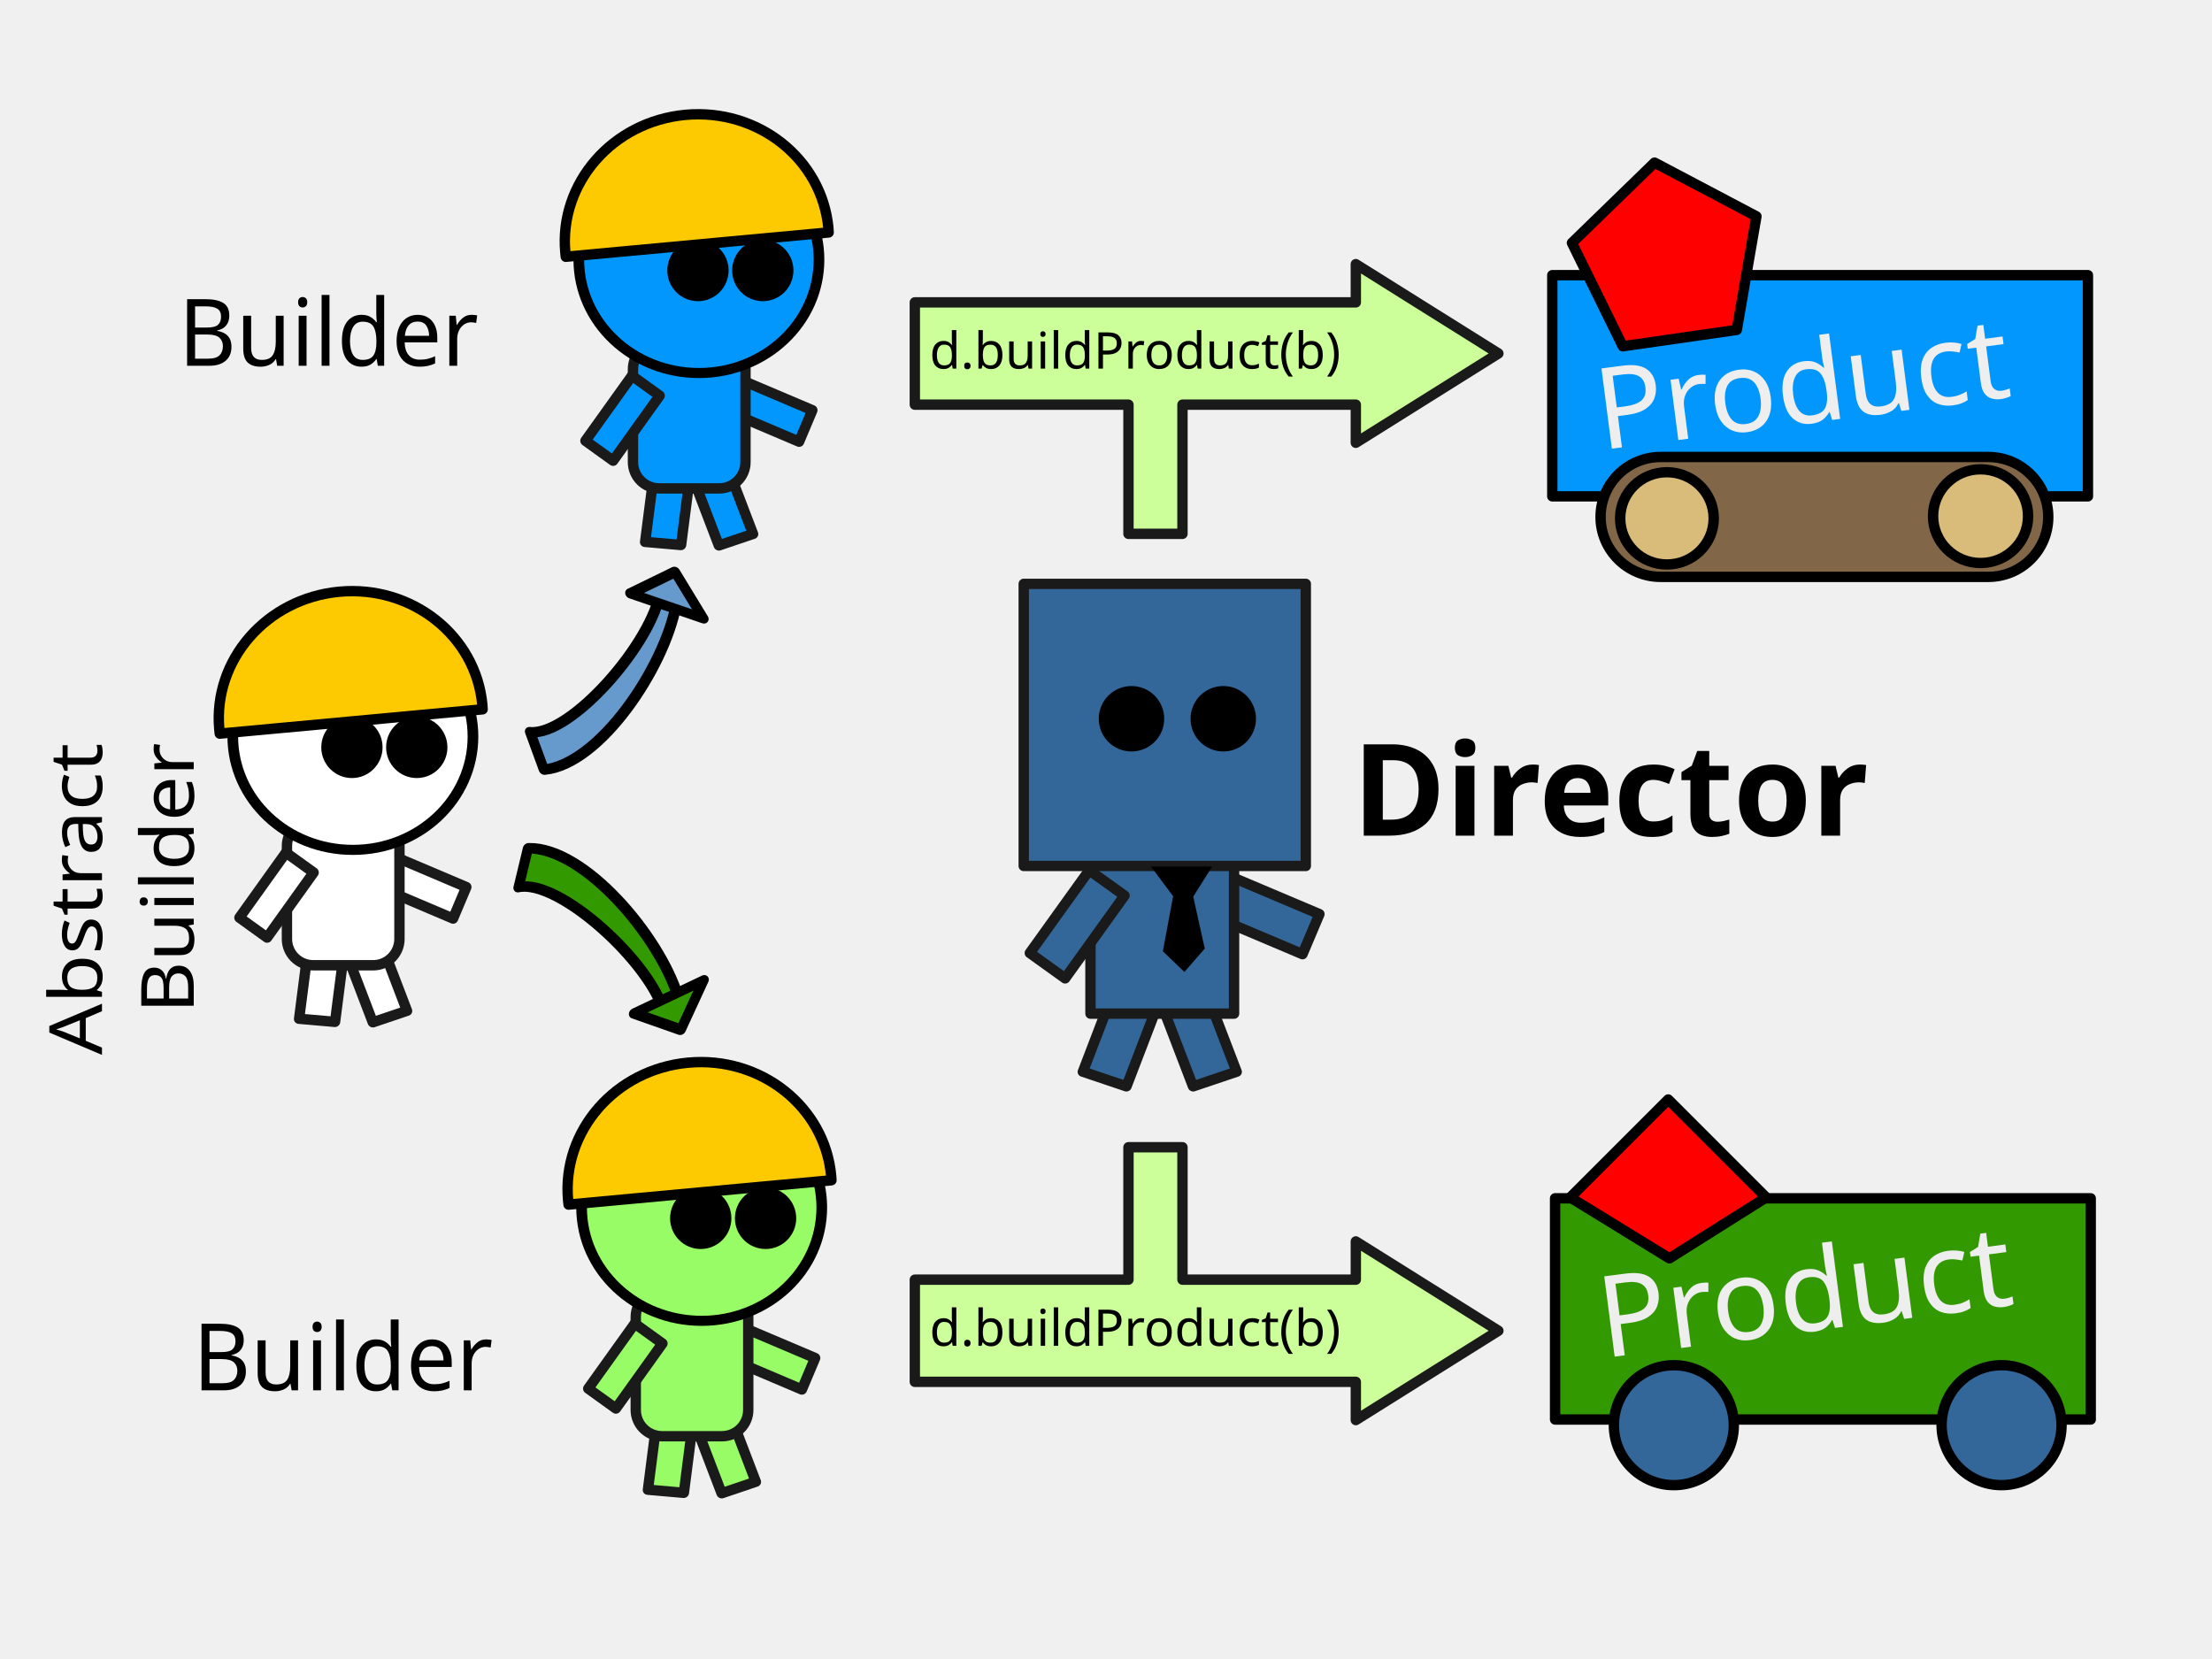
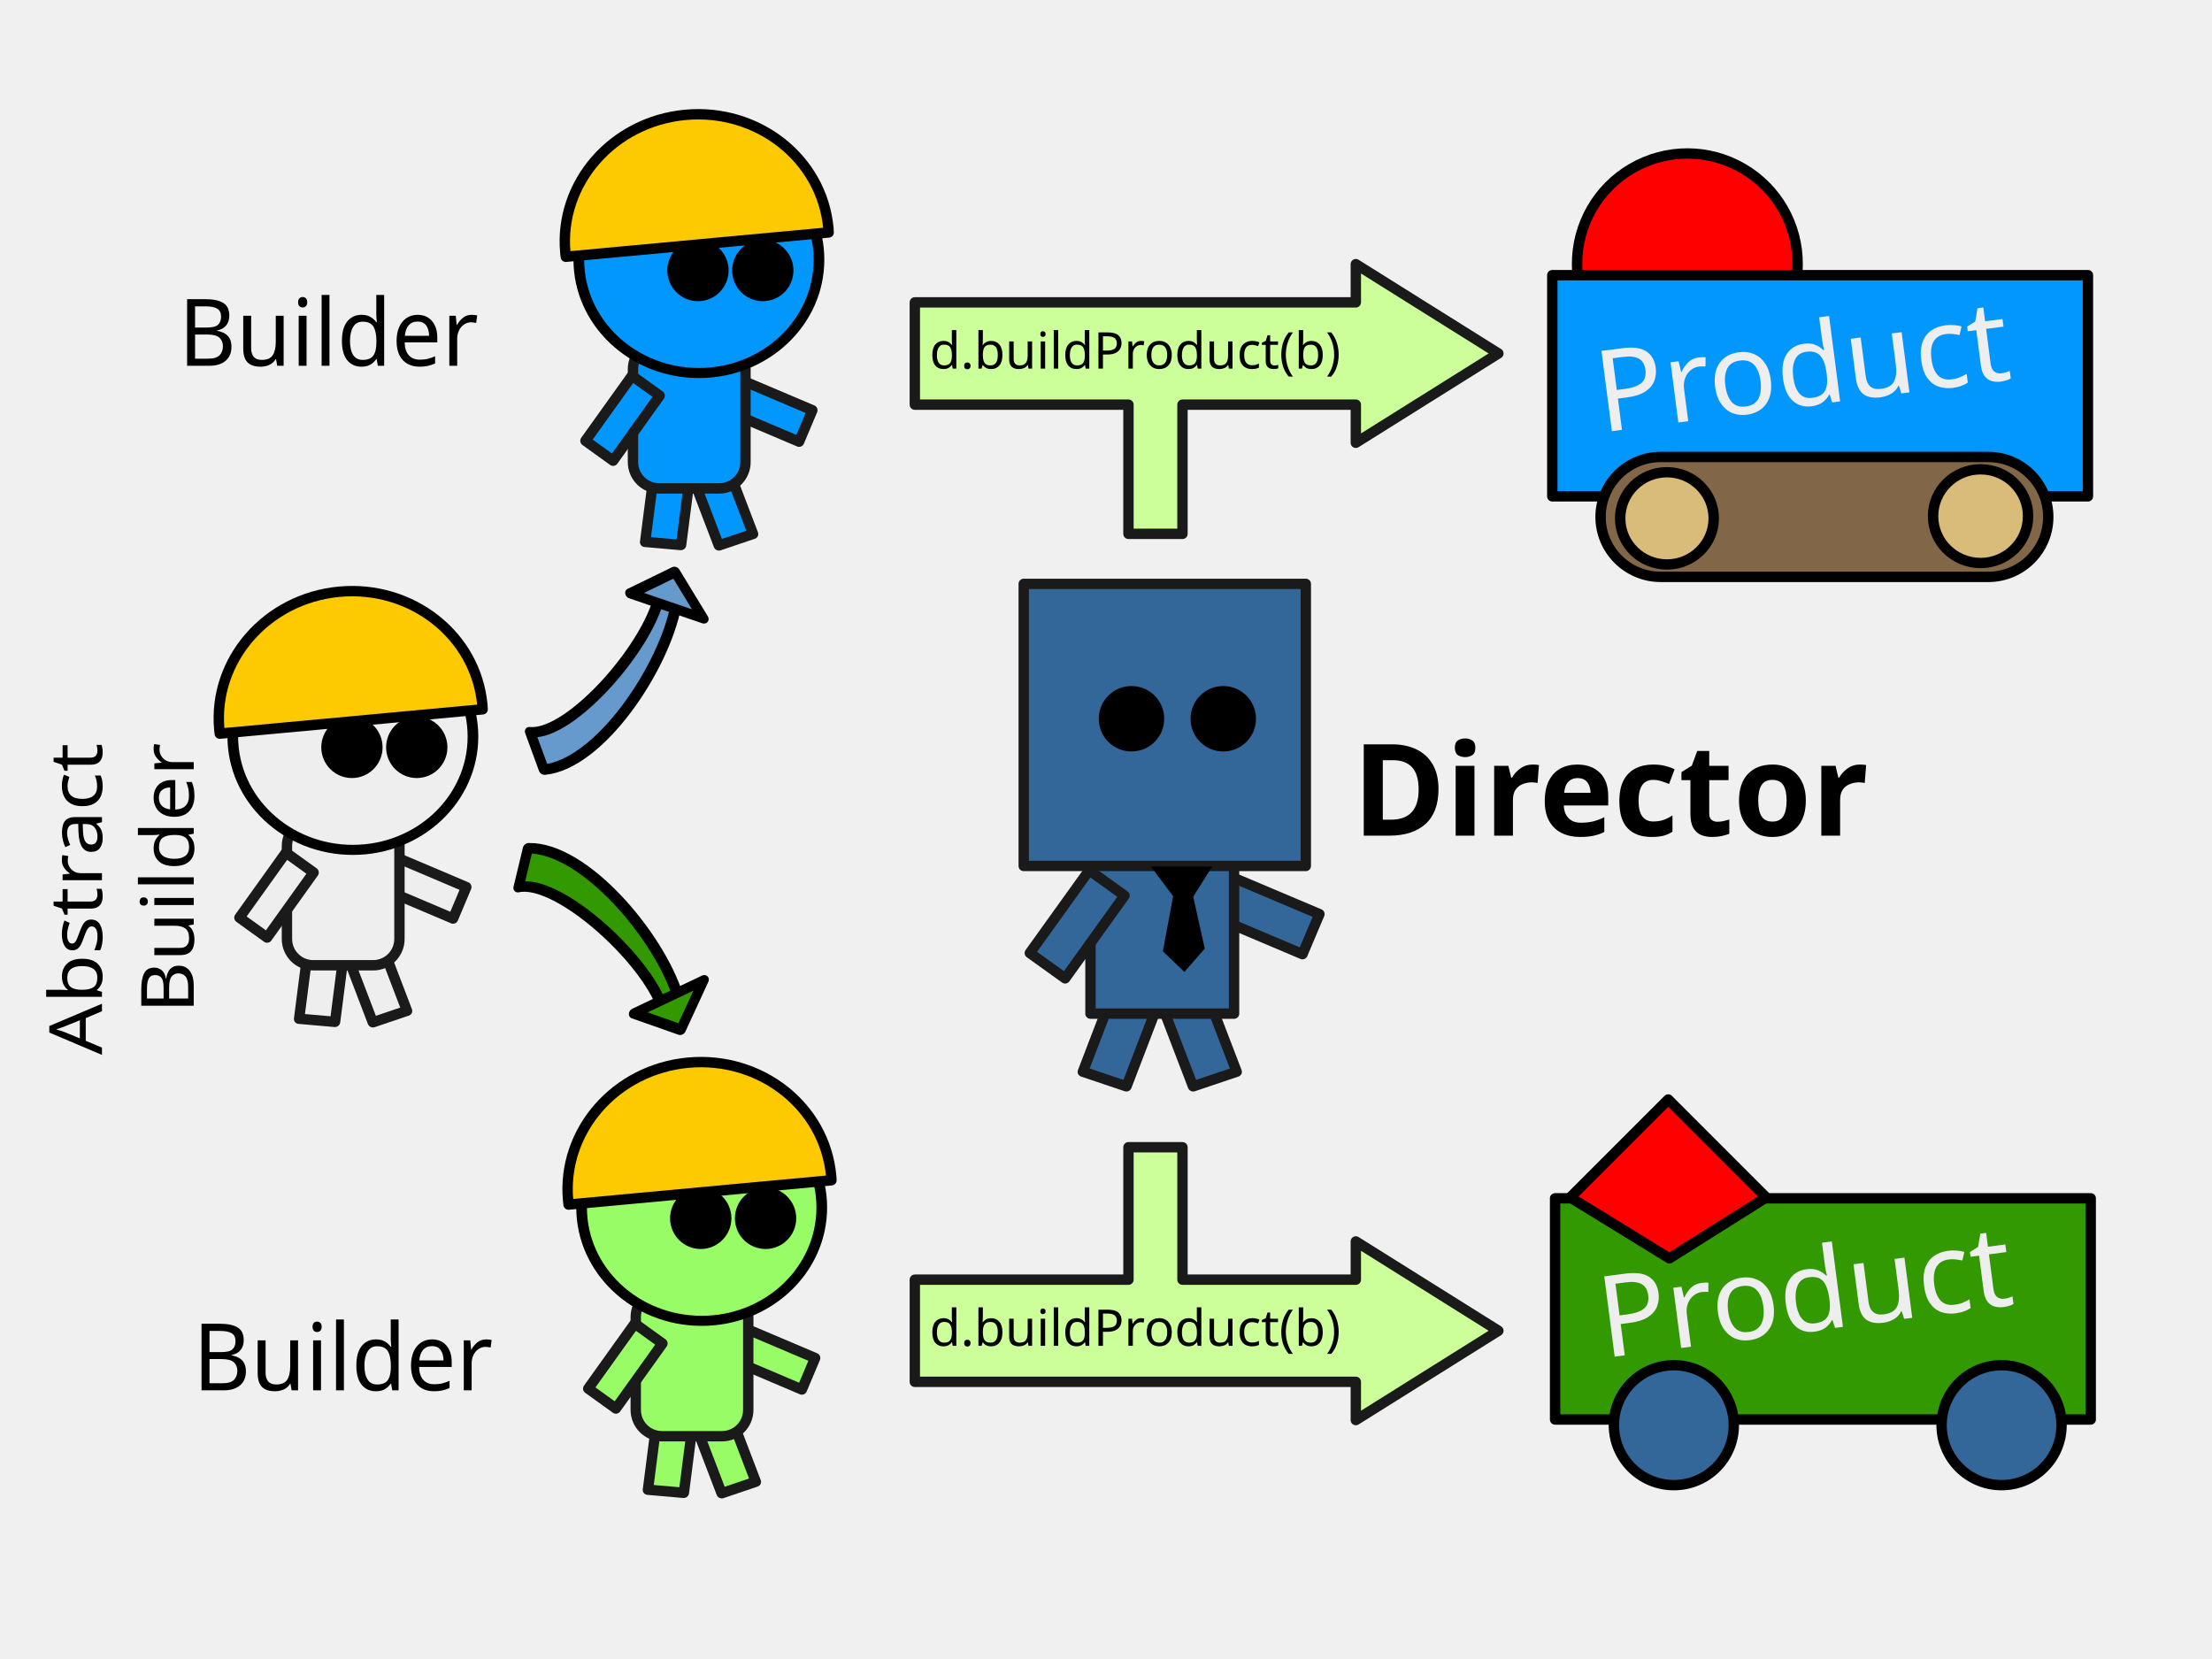
<svg xmlns="http://www.w3.org/2000/svg" width="640" height="480" id="svg2" version="1.1">
  <defs id="defs4" />
  <g id="layer1" transform="translate(0,-572.3622)">
-     <g id="g7195" transform="matrix(0.8194357,0,0,0.8194357,107.0908,62.65862)">
-       <path id="path7192" transform="translate(0,572.3622)" d="m 417.406,146.812 0,78.094 189.125,0 0,-78.094 z" style="fill:#0197fd;fill-opacity:1;stroke:#000000;stroke-width:3.661;stroke-linecap:round;stroke-linejoin:round;stroke-miterlimit:4;stroke-opacity:1;stroke-dasharray:none" />
-       <path transform="matrix(0.4893042,0,0,0.4892532,259.5672,548.7336)" d="m 455.714,387.857 -82.288,11.831 -36.68,-74.604 59.618,-57.939 73.526,38.796 z" id="path7190" style="fill:#ff0000;fill-opacity:1;stroke:#000000;stroke-width:7.483;stroke-linecap:round;stroke-linejoin:round;stroke-miterlimit:4;stroke-opacity:1;stroke-dasharray:none" />
-       <text transform="matrix(0.9904691,-0.1291501,0.128844,0.9928223,0,0)" id="text3019" y="829.62" x="330.863" style="font-size:39.968px;font-style:normal;font-variant:normal;font-weight:normal;font-stretch:normal;line-height:125%;letter-spacing:0px;word-spacing:0px;fill:#eeeeee;fill-opacity:1;stroke:none;font-family:Droid Sans Mono;-inkscape-font-specification:Droid Sans Mono" xml:space="preserve">
-         <tspan y="829.62" x="330.863" id="tspan3021">Product</tspan>
-       </text>
-     </g>
+     <path style="fill:#ff0000;fill-opacity:1;stroke:#000000;stroke-width:3;stroke-linecap:round;stroke-linejoin:round;stroke-miterlimit:4;stroke-opacity:1;stroke-dasharray:none" id="path3060" d="m 571.407,74.11 a 31.911,31.911 0 1 1 -63.821,0 31.911,31.911 0 1 1 63.821,0 z" transform="translate(-51.29543,574.748)" />
+     <path style="fill:#0197fd;fill-opacity:1;stroke:#000000;stroke-width:3;stroke-linecap:round;stroke-linejoin:round;stroke-miterlimit:4;stroke-opacity:1;stroke-dasharray:none" d="m 449.128,651.976 0,63.993 154.976,0 0,-63.993 z" id="path7192" />
+     <text xml:space="preserve" style="font-size:32.752px;font-style:normal;font-variant:normal;font-weight:normal;font-stretch:normal;line-height:125%;letter-spacing:0px;word-spacing:0px;fill:#eeeeee;fill-opacity:1;stroke:none;font-family:Droid Sans Mono;-inkscape-font-specification:Droid Sans Mono" x="370.022" y="750.7" id="text3019" transform="matrix(0.9904691,-0.1291501,0.128844,0.9928223,0,0)">
+       <tspan id="tspan3021" x="370.022" y="750.7">Product</tspan>
+     </text>
    <g id="g7883" transform="translate(0,-8.013438)">
      <path id="rect3003" transform="translate(0,572.3622)" d="m 392.281,84.438 0,11.062 -127.594,0 0,29.594 61.812,0 0,37.375 15.625,0 0,-37.375 50.156,0 0,11.031 41.25,-25.844 -41.25,-25.844 z" style="fill:#ccff99;fill-opacity:1;stroke:#1a1a1a;stroke-width:3;stroke-linecap:round;stroke-linejoin:round;stroke-miterlimit:4;stroke-opacity:1;stroke-dasharray:none" />
      <text transform="scale(0.9988142,1.001187)" id="text3023" y="686.202" x="269.254" style="font-size:14.634px;font-style:normal;font-variant:normal;font-weight:normal;font-stretch:normal;line-height:125%;letter-spacing:0px;word-spacing:0px;fill:#000000;fill-opacity:1;stroke:none;font-family:Droid Sans Mono;-inkscape-font-specification:Droid Sans Mono" xml:space="preserve">
        <tspan y="686.202" x="269.254" id="tspan3025">d.buildProduct(b)</tspan>
      </text>
    </g>
    <g id="g7180" transform="matrix(0.9558595,0,0,0.9558595,37.28655,53.48019)">
      <rect y="620.293" x="-627.609" height="30.835" width="13.157" id="rect7165" style="fill:#336699;fill-opacity:1;stroke:#1a1a1a;stroke-width:3.139;stroke-linecap:round;stroke-linejoin:round;stroke-miterlimit:4;stroke-opacity:1;stroke-dasharray:none" transform="matrix(0.3895043,-0.9210247,0.9210247,0.3895043,0,0)" />
      <rect transform="matrix(-0.9476374,0.3193482,0.3578698,0.9337715,0,0)" style="fill:#336699;fill-opacity:1;stroke:#1a1a1a;stroke-width:3.14;stroke-linecap:round;stroke-linejoin:round;stroke-miterlimit:4;stroke-opacity:1;stroke-dasharray:none" id="rect7169" width="13.934" height="31.076" x="-2.755" y="898.611" />
      <rect y="699.143" x="580.488" height="31.076" width="13.934" id="rect7167" style="fill:#336699;fill-opacity:1;stroke:#1a1a1a;stroke-width:3.14;stroke-linecap:round;stroke-linejoin:round;stroke-miterlimit:4;stroke-opacity:1;stroke-dasharray:none" transform="matrix(0.9476374,0.3193482,-0.3578698,0.9337715,0,0)" />
      <rect y="793.572" x="291.07" height="56.089" width="43.462" id="rect7161" style="fill:#336699;fill-opacity:1;stroke:#1a1a1a;stroke-width:3.139;stroke-linecap:round;stroke-linejoin:round;stroke-miterlimit:4;stroke-opacity:1;stroke-dasharray:none" />
      <rect style="fill:#336699;fill-opacity:1;stroke:#1a1a1a;stroke-width:3.139;stroke-linecap:round;stroke-linejoin:round;stroke-miterlimit:4;stroke-opacity:1;stroke-dasharray:none" id="rect6649" width="85.383" height="85.383" x="270.867" y="719.578" />
      <rect transform="matrix(0.8124243,0.5830666,-0.5830666,0.8124243,0,0)" style="fill:#336699;fill-opacity:1;stroke:#1a1a1a;stroke-width:3.139;stroke-linecap:round;stroke-linejoin:round;stroke-miterlimit:4;stroke-opacity:1;stroke-dasharray:none" id="rect7163" width="13.157" height="30.835" x="706.267" y="485.54" />
      <path transform="translate(50.18818,464.505)" d="m 261.63,295.9 c 0,4.603 -3.731,8.334 -8.334,8.334 -4.603,0 -8.334,-3.731 -8.334,-8.334 0,-4.603 3.731,-8.334 8.334,-8.334 4.603,0 8.334,3.731 8.334,8.334 z" id="path7171" style="fill:#000000;fill-opacity:1;stroke:#000000;stroke-width:3.139;stroke-linecap:round;stroke-linejoin:round;stroke-miterlimit:4;stroke-opacity:1;stroke-dasharray:none" />
      <path style="fill:#000000;fill-opacity:1;stroke:#000000;stroke-width:3.139;stroke-linecap:round;stroke-linejoin:round;stroke-miterlimit:4;stroke-opacity:1;stroke-dasharray:none" id="path7173" d="m 261.63,295.9 c 0,4.603 -3.731,8.334 -8.334,8.334 -4.603,0 -8.334,-3.731 -8.334,-8.334 0,-4.603 3.731,-8.334 8.334,-8.334 4.603,0 8.334,3.731 8.334,8.334 z" transform="translate(77.96738,464.505)" />
    </g>
    <g id="g7734" transform="matrix(0.9558595,0,0,0.9558595,-44.32498,34.72319)">
-       <rect transform="matrix(0.3884984,-0.9214494,0.9205979,0.3905119,0,0)" style="fill:#ffffff;fill-opacity:1;stroke:#1a1a1a;stroke-width:3.139;stroke-linecap:round;stroke-linejoin:round;stroke-miterlimit:4;stroke-opacity:1;stroke-dasharray:none" id="rect7165-6" width="10.335" height="24.17" x="-702.103" y="471.462" />
-       <rect y="853.245" x="151.674" height="24.413" width="10.921" id="rect7169-5" style="fill:#ffffff;fill-opacity:1;stroke:#1a1a1a;stroke-width:3.14;stroke-linecap:round;stroke-linejoin:round;stroke-miterlimit:4;stroke-opacity:1;stroke-dasharray:none" transform="matrix(-0.9473422,0.3202229,0.3569199,0.934135,0,0)" />
-       <rect transform="matrix(0.9961943,0.08716052,-0.1272203,0.9918745,0,0)" style="fill:#ffffff;fill-opacity:1;stroke:#1a1a1a;stroke-width:3.14;stroke-linecap:round;stroke-linejoin:round;stroke-miterlimit:4;stroke-opacity:1;stroke-dasharray:none" id="rect7167-2" width="10.918" height="24.421" x="246.79" y="831.857" />
-       <rect ry="7.955" style="fill:#ffffff;fill-opacity:1;stroke:#1a1a1a;stroke-width:3.139;stroke-linecap:round;stroke-linejoin:round;stroke-miterlimit:4;stroke-opacity:1;stroke-dasharray:none" id="rect7161-0" width="34.052" height="44.079" x="133.229" y="810.569" />
-       <rect y="588.279" x="585.579" height="24.208" width="10.319" id="rect7163-8" style="fill:#ffffff;fill-opacity:1;stroke:#1a1a1a;stroke-width:3.139;stroke-linecap:round;stroke-linejoin:round;stroke-miterlimit:4;stroke-opacity:1;stroke-dasharray:none" transform="matrix(0.8115815,0.5842392,-0.581894,0.8132647,0,0)" />
-       <path transform="matrix(0.9267117,0,0,0.8746123,55.86342,618.2799)" d="m 144.242,191.094 c 0,21.663 -17.561,39.224 -39.224,39.224 -21.663,0 -39.224,-17.561 -39.224,-39.224 0,-21.663 17.561,-39.224 39.224,-39.224 21.663,0 39.224,17.561 39.224,39.224 z" id="path7201" style="fill:#ffffff;fill-opacity:1;stroke:#000000;stroke-width:3.486;stroke-linecap:round;stroke-linejoin:round;stroke-miterlimit:4;stroke-opacity:1;stroke-dasharray:none" />
+       <rect transform="matrix(0.3884984,-0.9214494,0.9205979,0.3905119,0,0)" style="fill:#eeeeee;fill-opacity:1;stroke:#1a1a1a;stroke-width:3.139;stroke-linecap:round;stroke-linejoin:round;stroke-miterlimit:4;stroke-opacity:1;stroke-dasharray:none" id="rect7165-6" width="10.335" height="24.17" x="-702.103" y="471.462" />
+       <rect y="853.245" x="151.674" height="24.413" width="10.921" id="rect7169-5" style="fill:#eeeeee;fill-opacity:1;stroke:#1a1a1a;stroke-width:3.14;stroke-linecap:round;stroke-linejoin:round;stroke-miterlimit:4;stroke-opacity:1;stroke-dasharray:none" transform="matrix(-0.9473422,0.3202229,0.3569199,0.934135,0,0)" />
+       <rect transform="matrix(0.9961943,0.08716052,-0.1272203,0.9918745,0,0)" style="fill:#eeeeee;fill-opacity:1;stroke:#1a1a1a;stroke-width:3.14;stroke-linecap:round;stroke-linejoin:round;stroke-miterlimit:4;stroke-opacity:1;stroke-dasharray:none" id="rect7167-2" width="10.918" height="24.421" x="246.79" y="831.857" />
+       <rect ry="7.955" style="fill:#eeeeee;fill-opacity:1;stroke:#1a1a1a;stroke-width:3.139;stroke-linecap:round;stroke-linejoin:round;stroke-miterlimit:4;stroke-opacity:1;stroke-dasharray:none" id="rect7161-0" width="34.052" height="44.079" x="133.229" y="810.569" />
+       <rect y="588.279" x="585.579" height="24.208" width="10.319" id="rect7163-8" style="fill:#eeeeee;fill-opacity:1;stroke:#1a1a1a;stroke-width:3.139;stroke-linecap:round;stroke-linejoin:round;stroke-miterlimit:4;stroke-opacity:1;stroke-dasharray:none" transform="matrix(0.8115815,0.5842392,-0.581894,0.8132647,0,0)" />
+       <path transform="matrix(0.9267117,0,0,0.8746123,55.86342,618.2799)" d="m 144.242,191.094 c 0,21.663 -17.561,39.224 -39.224,39.224 -21.663,0 -39.224,-17.561 -39.224,-39.224 0,-21.663 17.561,-39.224 39.224,-39.224 21.663,0 39.224,17.561 39.224,39.224 z" id="path7201" style="fill:#eeeeee;fill-opacity:1;stroke:#000000;stroke-width:3.486;stroke-linecap:round;stroke-linejoin:round;stroke-miterlimit:4;stroke-opacity:1;stroke-dasharray:none" />
      <path transform="matrix(0.7387216,0,0,0.7409759,85.70129,653.7624)" d="m 101.398,182.069 c 0,5.765 -4.673,10.438 -10.438,10.438 -5.765,0 -10.438,-4.673 -10.438,-10.438 0,-5.765 4.673,-10.438 10.438,-10.438 5.765,0 10.438,4.673 10.438,10.438 z" id="path7294" style="fill:#000000;fill-opacity:1;stroke:#000000;stroke-width:4.242;stroke-linecap:round;stroke-linejoin:round;stroke-miterlimit:4;stroke-opacity:1;stroke-dasharray:none" />
      <path style="fill:#000000;fill-opacity:1;stroke:#000000;stroke-width:4.242;stroke-linecap:round;stroke-linejoin:round;stroke-miterlimit:4;stroke-opacity:1;stroke-dasharray:none" id="path7296" d="m 101.398,182.069 c 0,5.765 -4.673,10.438 -10.438,10.438 -5.765,0 -10.438,-4.673 -10.438,-10.438 0,-5.765 4.673,-10.438 10.438,-10.438 5.765,0 10.438,4.673 10.438,10.438 z" transform="matrix(0.7387216,0,0,0.7409759,105.3288,653.7624)" />
      <path id="path7298" d="m 149.064,741.577 c -21.989,2.034 -38.241,20.673 -36.315,41.628 0.041,0.446 0.087,0.885 0.144,1.326 l 79.564,-7.361 c -0.025,-0.444 -0.037,-0.886 -0.078,-1.332 -1.927,-20.955 -21.326,-36.295 -43.315,-34.261 z" style="fill:#fdca01;fill-opacity:1;stroke:#000000;stroke-width:3.139;stroke-linecap:round;stroke-linejoin:round;stroke-miterlimit:4;stroke-opacity:1;stroke-dasharray:none" />
    </g>
    <g id="g7756" transform="matrix(0.9558595,0,0,0.9558595,54.17805,41.17348)">
      <rect y="414.318" x="-562.35" height="24.17" width="10.335" id="rect7305" style="fill:#0197fd;fill-opacity:1;stroke:#1a1a1a;stroke-width:3.139;stroke-linecap:round;stroke-linejoin:round;stroke-miterlimit:4;stroke-opacity:1;stroke-dasharray:none" transform="matrix(0.3884984,-0.9214494,0.9205979,0.3905119,0,0)" />
      <rect transform="matrix(-0.9473422,0.3202229,0.3569199,0.934135,0,0)" style="fill:#0197fd;fill-opacity:1;stroke:#1a1a1a;stroke-width:3.14;stroke-linecap:round;stroke-linejoin:round;stroke-miterlimit:4;stroke-opacity:1;stroke-dasharray:none" id="rect7307" width="10.921" height="24.413" x="96.129" y="710.542" />
      <rect y="681.071" x="229.227" height="24.421" width="10.918" id="rect7309" style="fill:#0197fd;fill-opacity:1;stroke:#1a1a1a;stroke-width:3.14;stroke-linecap:round;stroke-linejoin:round;stroke-miterlimit:4;stroke-opacity:1;stroke-dasharray:none" transform="matrix(0.9961943,0.08716052,-0.1272203,0.9918745,0,0)" />
      <rect y="659.478" x="134.916" height="44.079" width="34.052" id="rect7311" style="fill:#0197fd;fill-opacity:1;stroke:#1a1a1a;stroke-width:3.139;stroke-linecap:round;stroke-linejoin:round;stroke-miterlimit:4;stroke-opacity:1;stroke-dasharray:none" ry="7.955" />
      <rect transform="matrix(0.8115815,0.5842392,-0.581894,0.8132647,0,0)" style="fill:#0197fd;fill-opacity:1;stroke:#1a1a1a;stroke-width:3.139;stroke-linecap:round;stroke-linejoin:round;stroke-miterlimit:4;stroke-opacity:1;stroke-dasharray:none" id="rect7313" width="10.319" height="24.208" x="499.032" y="464.67" />
      <path style="fill:#0197fd;fill-opacity:1;stroke:#000000;stroke-width:3.486;stroke-linecap:round;stroke-linejoin:round;stroke-miterlimit:4;stroke-opacity:1;stroke-dasharray:none" id="path7315" d="m 144.242,191.094 c 0,21.663 -17.561,39.224 -39.224,39.224 -21.663,0 -39.224,-17.561 -39.224,-39.224 0,-21.663 17.561,-39.224 39.224,-39.224 21.663,0 39.224,17.561 39.224,39.224 z" transform="matrix(0.9267117,0,0,0.8746123,57.55045,467.1888)" />
      <path style="fill:#000000;fill-opacity:1;stroke:#000000;stroke-width:4.242;stroke-linecap:round;stroke-linejoin:round;stroke-miterlimit:4;stroke-opacity:1;stroke-dasharray:none" id="path7317" d="m 101.398,182.069 c 0,5.765 -4.673,10.438 -10.438,10.438 -5.765,0 -10.438,-4.673 -10.438,-10.438 0,-5.765 4.673,-10.438 10.438,-10.438 5.765,0 10.438,4.673 10.438,10.438 z" transform="matrix(0.7387216,0,0,0.7409759,87.38833,502.6713)" />
      <path transform="matrix(0.7387216,0,0,0.7409759,107.0158,502.6713)" d="m 101.398,182.069 c 0,5.765 -4.673,10.438 -10.438,10.438 -5.765,0 -10.438,-4.673 -10.438,-10.438 0,-5.765 4.673,-10.438 10.438,-10.438 5.765,0 10.438,4.673 10.438,10.438 z" id="path7319" style="fill:#000000;fill-opacity:1;stroke:#000000;stroke-width:4.242;stroke-linecap:round;stroke-linejoin:round;stroke-miterlimit:4;stroke-opacity:1;stroke-dasharray:none" />
      <path style="fill:#fdca01;fill-opacity:1;stroke:#000000;stroke-width:3.139;stroke-linecap:round;stroke-linejoin:round;stroke-miterlimit:4;stroke-opacity:1;stroke-dasharray:none" d="m 150.752,590.486 c -21.989,2.034 -38.241,20.673 -36.315,41.628 0.041,0.446 0.087,0.885 0.144,1.326 l 79.564,-7.361 c -0.025,-0.444 -0.037,-0.886 -0.078,-1.332 -1.927,-20.955 -21.326,-36.295 -43.315,-34.261 z" id="path7321" />
    </g>
    <g id="g7745" transform="matrix(0.9558595,0,0,0.9558595,81.59179,24.24146)">
      <rect transform="matrix(0.3884984,-0.9214494,0.9205979,0.3905119,0,0)" style="fill:#98fc66;fill-opacity:1;stroke:#1a1a1a;stroke-width:3.139;stroke-linecap:round;stroke-linejoin:round;stroke-miterlimit:4;stroke-opacity:1;stroke-dasharray:none" id="rect7323" width="10.335" height="24.17" x="-853.644" y="507.009" />
      <rect y="990.411" x="230.956" height="24.413" width="10.921" id="rect7325" style="fill:#98fc66;fill-opacity:1;stroke:#1a1a1a;stroke-width:3.14;stroke-linecap:round;stroke-linejoin:round;stroke-miterlimit:4;stroke-opacity:1;stroke-dasharray:none" transform="matrix(-0.9473422,0.3202229,0.3569199,0.934135,0,0)" />
      <rect transform="matrix(0.9961943,0.08716052,-0.1272203,0.9918745,0,0)" style="fill:#98fc66;fill-opacity:1;stroke:#1a1a1a;stroke-width:3.14;stroke-linecap:round;stroke-linejoin:round;stroke-miterlimit:4;stroke-opacity:1;stroke-dasharray:none" id="rect7327" width="10.918" height="24.421" x="240.379" y="987.197" />
      <rect ry="7.955" style="fill:#98fc66;fill-opacity:1;stroke:#1a1a1a;stroke-width:3.139;stroke-linecap:round;stroke-linejoin:round;stroke-miterlimit:4;stroke-opacity:1;stroke-dasharray:none" id="rect7329" width="34.052" height="44.079" x="107.08" y="964.089" />
      <rect y="728.151" x="653.645" height="24.208" width="10.319" id="rect7331" style="fill:#98fc66;fill-opacity:1;stroke:#1a1a1a;stroke-width:3.139;stroke-linecap:round;stroke-linejoin:round;stroke-miterlimit:4;stroke-opacity:1;stroke-dasharray:none" transform="matrix(0.8115815,0.5842392,-0.581894,0.8132647,0,0)" />
      <path transform="matrix(0.9267117,0,0,0.8746123,29.7143,771.7993)" d="m 144.242,191.094 c 0,21.663 -17.561,39.224 -39.224,39.224 -21.663,0 -39.224,-17.561 -39.224,-39.224 0,-21.663 17.561,-39.224 39.224,-39.224 21.663,0 39.224,17.561 39.224,39.224 z" id="path7333" style="fill:#98fc66;fill-opacity:1;stroke:#000000;stroke-width:3.486;stroke-linecap:round;stroke-linejoin:round;stroke-miterlimit:4;stroke-opacity:1;stroke-dasharray:none" />
      <path transform="matrix(0.7387216,0,0,0.7409759,59.55218,807.2818)" d="m 101.398,182.069 c 0,5.765 -4.673,10.438 -10.438,10.438 -5.765,0 -10.438,-4.673 -10.438,-10.438 0,-5.765 4.673,-10.438 10.438,-10.438 5.765,0 10.438,4.673 10.438,10.438 z" id="path7335" style="fill:#000000;fill-opacity:1;stroke:#000000;stroke-width:4.242;stroke-linecap:round;stroke-linejoin:round;stroke-miterlimit:4;stroke-opacity:1;stroke-dasharray:none" />
      <path style="fill:#000000;fill-opacity:1;stroke:#000000;stroke-width:4.242;stroke-linecap:round;stroke-linejoin:round;stroke-miterlimit:4;stroke-opacity:1;stroke-dasharray:none" id="path7337" d="m 101.398,182.069 c 0,5.765 -4.673,10.438 -10.438,10.438 -5.765,0 -10.438,-4.673 -10.438,-10.438 0,-5.765 4.673,-10.438 10.438,-10.438 5.765,0 10.438,4.673 10.438,10.438 z" transform="matrix(0.7387216,0,0,0.7409759,79.17966,807.2818)" />
      <path id="path7339" d="m 122.915,895.097 c -21.989,2.034 -38.241,20.673 -36.315,41.628 0.041,0.446 0.087,0.885 0.144,1.326 l 79.564,-7.361 c -0.025,-0.444 -0.037,-0.886 -0.078,-1.332 -1.927,-20.955 -21.326,-36.295 -43.315,-34.261 z" style="fill:#fdca01;fill-opacity:1;stroke:#000000;stroke-width:3.139;stroke-linecap:round;stroke-linejoin:round;stroke-miterlimit:4;stroke-opacity:1;stroke-dasharray:none" />
    </g>
    <g id="g7888" transform="translate(0,5.904638)">
      <path id="path7353" transform="translate(0,572.3622)" d="m 326.5,326.031 0,38.312 -61.812,0 0,29.562 127.594,0 0,11.062 41.25,-25.844 -41.25,-25.844 0,11.062 -50.156,0 0,-38.312 -15.625,0 z" style="fill:#ccff99;fill-opacity:1;stroke:#1a1a1a;stroke-width:3;stroke-linecap:round;stroke-linejoin:round;stroke-miterlimit:4;stroke-opacity:1;stroke-dasharray:none" />
      <text xml:space="preserve" style="font-size:14.634px;font-style:normal;font-variant:normal;font-weight:normal;font-stretch:normal;line-height:125%;letter-spacing:0px;word-spacing:0px;fill:#000000;fill-opacity:1;stroke:none;font-family:Droid Sans Mono;-inkscape-font-specification:Droid Sans Mono" x="269.254" y="954.719" id="text7355" transform="scale(0.9988142,1.001187)">
        <tspan id="tspan7357" x="269.254" y="954.719">d.buildProduct(b)</tspan>
      </text>
    </g>
    <g id="g7381" transform="matrix(0.9558595,0,0,0.9558595,14.67001,31.49804)">
      <path style="fill:#339900;fill-opacity:1;stroke:#000000;stroke-width:3.139;stroke-linecap:round;stroke-linejoin:round;stroke-miterlimit:4;stroke-opacity:1;stroke-dasharray:none" d="m 455.365,928.564 0,66.948 162.132,0 0,-66.948 z" id="path7343" />
      <path id="rect7378" d="m 459.959,928.296 29.648,-29.648 29.648,29.648 -29.287,18.44 z" style="fill:#ff0000;fill-opacity:1;stroke:#000000;stroke-width:3.139;stroke-linecap:round;stroke-linejoin:round;stroke-miterlimit:4;stroke-opacity:1" />
      <text xml:space="preserve" style="font-size:34.264px;font-style:normal;font-variant:normal;font-weight:normal;font-stretch:normal;line-height:125%;letter-spacing:0px;word-spacing:0px;fill:#eeeeee;fill-opacity:1;stroke:none;font-family:Droid Sans Mono;-inkscape-font-specification:Droid Sans Mono" x="340.863" y="1028.31" id="text7347" transform="matrix(0.9904691,-0.1291501,0.128844,0.9928223,0,0)">
        <tspan id="tspan7349" x="340.863" y="1028.31">Product</tspan>
      </text>
      <path transform="matrix(0.8572763,0,0,0.8572763,120.3453,698.9965)" d="m 453.905,347.884 c 0,11.694 -9.48,21.174 -21.174,21.174 -11.694,0 -21.174,-9.48 -21.174,-21.174 0,-11.694 9.48,-21.174 21.174,-21.174 11.694,0 21.174,9.48 21.174,21.174 z" id="path7363" style="fill:#336699;fill-opacity:1;stroke:#000000;stroke-width:3.661;stroke-linecap:round;stroke-linejoin:round;stroke-miterlimit:4;stroke-opacity:1;stroke-dasharray:none" />
      <path style="fill:#336699;fill-opacity:1;stroke:#000000;stroke-width:3.661;stroke-linecap:round;stroke-linejoin:round;stroke-miterlimit:4;stroke-opacity:1;stroke-dasharray:none" id="path7373" d="m 453.905,347.884 c 0,11.694 -9.48,21.174 -21.174,21.174 -11.694,0 -21.174,-9.48 -21.174,-21.174 0,-11.694 9.48,-21.174 21.174,-21.174 11.694,0 21.174,9.48 21.174,21.174 z" transform="matrix(0.8572763,0,0,0.8572763,219.5432,698.9965)" />
    </g>
    <g id="g4193" transform="matrix(0.1664224,0.2598927,0.2839054,-0.2036133,-18.43383,852.8781)" style="fill:#339900">
      <path id="rect4185" d="m 255.78,-128.869 c 14.971,31.922 130.141,58.884 175.769,45.442 l -5.12,16.998 c -56.614,13.955 -165.265,1.296 -195.242,-38.467 z" style="fill:#339900;fill-opacity:1;stroke:#000000;stroke-width:9.143;stroke-linecap:round;stroke-linejoin:round;stroke-miterlimit:4;stroke-opacity:1" transform="translate(0,572.3622)" />
      <path id="rect4189" d="m 415.24,467.721 38.089,25.279 -25.279,38.089 z" style="fill:#339900;fill-opacity:1;stroke:#000000;stroke-width:9.143;stroke-linecap:round;stroke-linejoin:round;stroke-miterlimit:4;stroke-opacity:1" />
    </g>
    <g transform="matrix(0.1355878,-0.2772302,0.3053412,0.1697864,-16.70807,779.7862)" id="g4197" style="fill:#6699cc">
      <path transform="translate(0,572.3622)" style="fill:#6699cc;fill-opacity:1;stroke:#000000;stroke-width:9.143;stroke-linecap:round;stroke-linejoin:round;stroke-miterlimit:4;stroke-opacity:1" d="m 255.78,-128.869 c 14.971,31.922 130.141,58.884 175.769,45.442 l -5.12,16.998 c -56.614,13.955 -165.265,1.296 -195.242,-38.467 z" id="path4199" />
      <path style="fill:#6699cc;fill-opacity:1;stroke:#000000;stroke-width:9.143;stroke-linecap:round;stroke-linejoin:round;stroke-miterlimit:4;stroke-opacity:1" d="m 415.24,467.721 38.089,25.279 -25.279,38.089 z" id="path4201" />
    </g>
    <text xml:space="preserve" style="font-size:36.765px;font-style:normal;font-variant:normal;font-weight:normal;font-stretch:normal;line-height:125%;letter-spacing:0px;word-spacing:0px;fill:#000000;fill-opacity:1;stroke:none;font-family:Droid Sans Mono;-inkscape-font-specification:Droid Sans Mono" x="393.897" y="808.747" id="text7784" transform="scale(0.9933699,1.006674)">
      <tspan id="tspan7786" x="393.897" y="808.747" style="font-style:normal;font-weight:bold;-inkscape-font-specification:Droid Sans Mono Bold">Director</tspan>
    </text>
    <text xml:space="preserve" style="font-size:26.336px;font-style:normal;font-variant:normal;font-weight:normal;font-stretch:normal;line-height:125%;letter-spacing:0px;word-spacing:0px;fill:#000000;fill-opacity:1;stroke:none;font-family:Droid Sans Mono;-inkscape-font-specification:Droid Sans Mono" x="57.159" y="951.622" id="text7792" transform="scale(0.9763956,1.024175)">
      <tspan id="tspan7794" x="57.159" y="951.622">Builder</tspan>
    </text>
    <text transform="matrix(0,-1.044909,0.9570214,0,0,0)" id="text7796" y="30.828" x="-776.504" style="font-size:22.195px;font-style:normal;font-variant:normal;font-weight:normal;font-stretch:normal;line-height:125%;letter-spacing:0px;word-spacing:0px;fill:#000000;fill-opacity:1;stroke:none;font-family:Droid Sans Mono;-inkscape-font-specification:Droid Sans Mono" xml:space="preserve">
      <tspan y="30.828" x="-776.504" id="tspan7798" style="text-align:center;text-anchor:middle">Abstract</tspan>
      <tspan y="58.572" x="-776.504" id="tspan7800" style="text-align:center;text-anchor:middle">Builder</tspan>
    </text>
    <path style="fill:#816647;fill-opacity:1;stroke:#000000;stroke-width:3;stroke-linecap:round;stroke-linejoin:round;stroke-miterlimit:4;stroke-opacity:1;stroke-dasharray:none" d="m 480.469,132.219 c -9.583,0 -17.375,7.761 -17.375,17.344 0,9.583 7.792,17.344 17.375,17.344 6.441,0 88.372,0 94.812,0 9.583,0 17.344,-7.761 17.344,-17.344 0,-9.583 -7.761,-17.344 -17.344,-17.344 -5.502,0 -89.311,0 -94.812,0 z" transform="translate(0,572.3622)" id="path7363-9" />
-     <path transform="matrix(0.6391129,0,0,0.6302099,205.7346,503.0949)" d="m 453.905,347.884 a 21.174,21.174 0 1 1 -42.349,0 21.174,21.174 0 1 1 42.349,0 z" id="path7363-2" style="fill:#d9bb7a;fill-opacity:1;stroke:#000000;stroke-width:4.727;stroke-linecap:round;stroke-linejoin:round;stroke-miterlimit:4;stroke-opacity:1;stroke-dasharray:none" />
-     <path style="fill:#d9bb7a;fill-opacity:1;stroke:#000000;stroke-width:4.654;stroke-linecap:round;stroke-linejoin:round;stroke-miterlimit:4;stroke-opacity:1;stroke-dasharray:none" id="path7373-5" d="m 453.905,347.884 a 21.174,21.174 0 1 1 -42.349,0 21.174,21.174 0 1 1 42.349,0 z" transform="matrix(0.6491986,0,0,0.6401692,292.1131,498.9976)" />
+     <path transform="matrix(0.6391129,0,0,0.6302099,205.7346,503.0949)" d="m 453.905,347.884 c 0,11.694 -9.48,21.174 -21.174,21.174 -11.694,0 -21.174,-9.48 -21.174,-21.174 0,-11.694 9.48,-21.174 21.174,-21.174 11.694,0 21.174,9.48 21.174,21.174 z" id="path7363-2" style="fill:#d9bb7a;fill-opacity:1;stroke:#000000;stroke-width:4.727;stroke-linecap:round;stroke-linejoin:round;stroke-miterlimit:4;stroke-opacity:1;stroke-dasharray:none" />
+     <path style="fill:#d9bb7a;fill-opacity:1;stroke:#000000;stroke-width:4.654;stroke-linecap:round;stroke-linejoin:round;stroke-miterlimit:4;stroke-opacity:1;stroke-dasharray:none" id="path7373-5" d="m 453.905,347.884 c 0,11.694 -9.48,21.174 -21.174,21.174 -11.694,0 -21.174,-9.48 -21.174,-21.174 0,-11.694 9.48,-21.174 21.174,-21.174 11.694,0 21.174,9.48 21.174,21.174 z" transform="matrix(0.6491986,0,0,0.6401692,292.1131,498.9976)" />
    <text transform="scale(0.9763956,1.024175)" id="text7893" y="662.18" x="52.883" style="font-size:26.336px;font-style:normal;font-variant:normal;font-weight:normal;font-stretch:normal;line-height:125%;letter-spacing:0px;word-spacing:0px;fill:#000000;fill-opacity:1;stroke:none;font-family:Droid Sans Mono;-inkscape-font-specification:Droid Sans Mono" xml:space="preserve">
      <tspan y="662.18" x="52.883" id="tspan7895">Builder</tspan>
    </text>
    <path style="fill:#000000;stroke:#000000;stroke-width:1px;stroke-linecap:butt;stroke-linejoin:miter;stroke-opacity:1" d="m 333.999,823.581 5.955,7.959 -2.955,15.885 5.656,5.43 5.375,-6.18 -3.326,-14.975 5.108,-8.119 z" id="path7904" />
  </g>
</svg>
